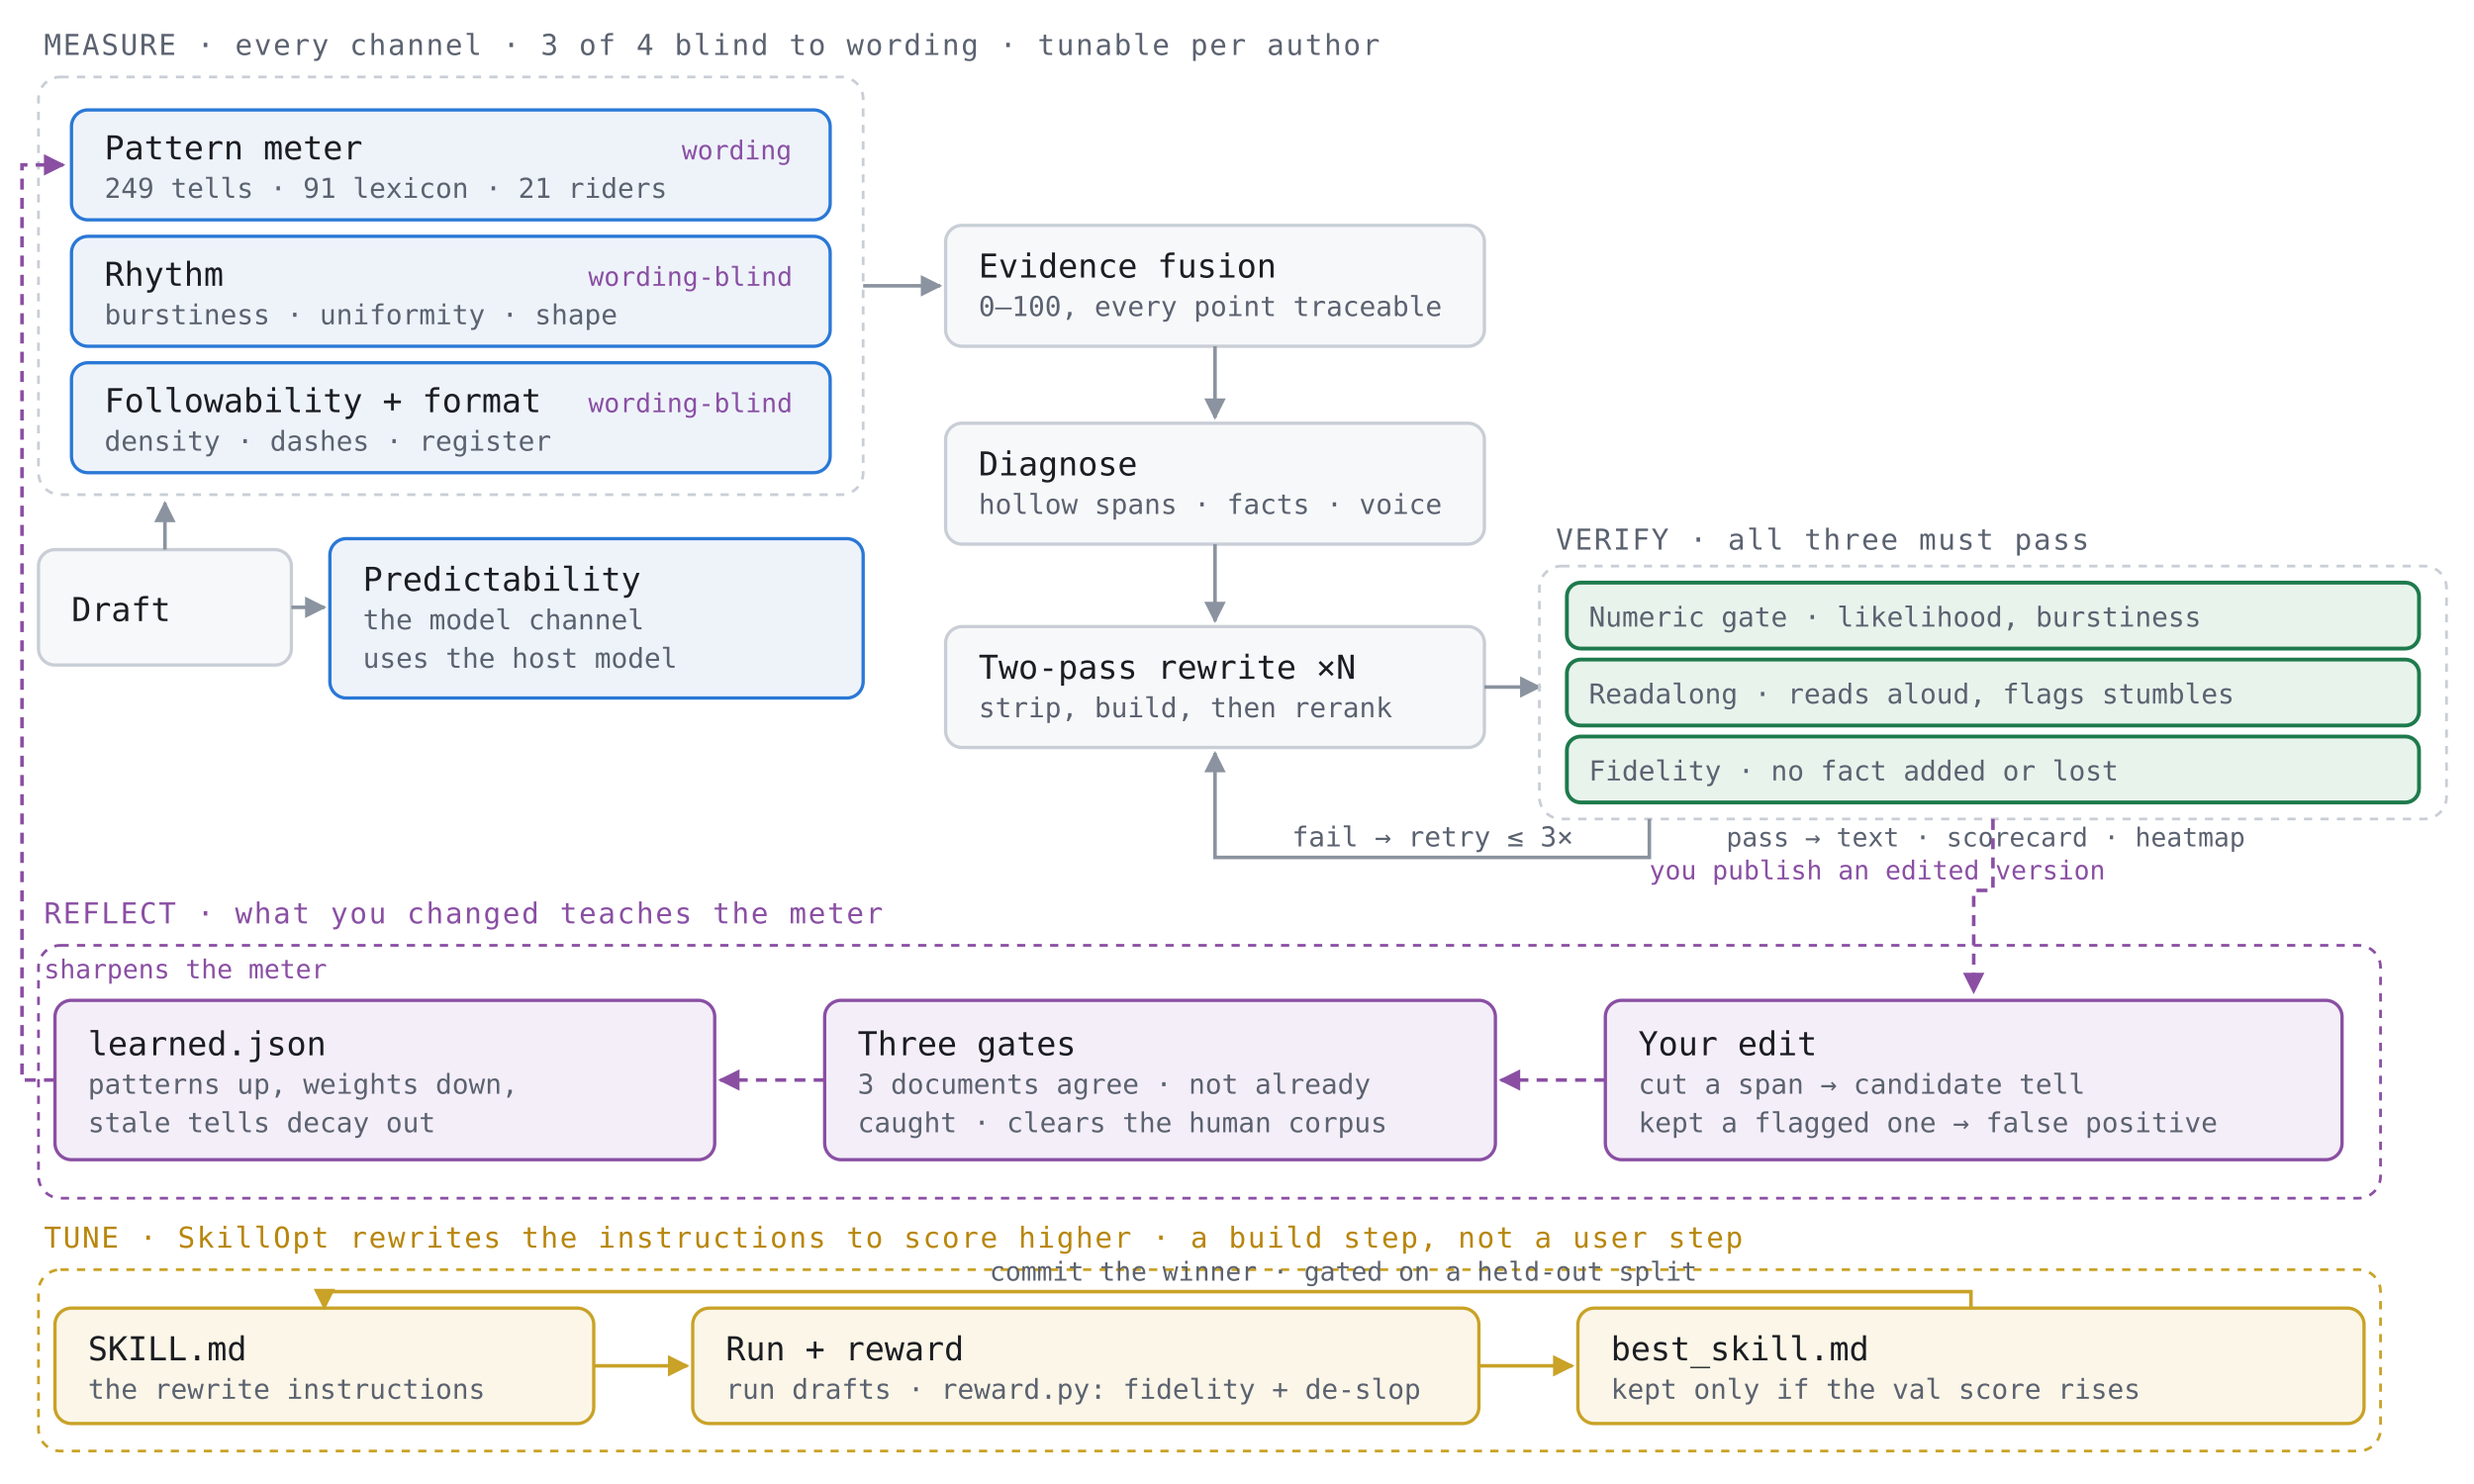
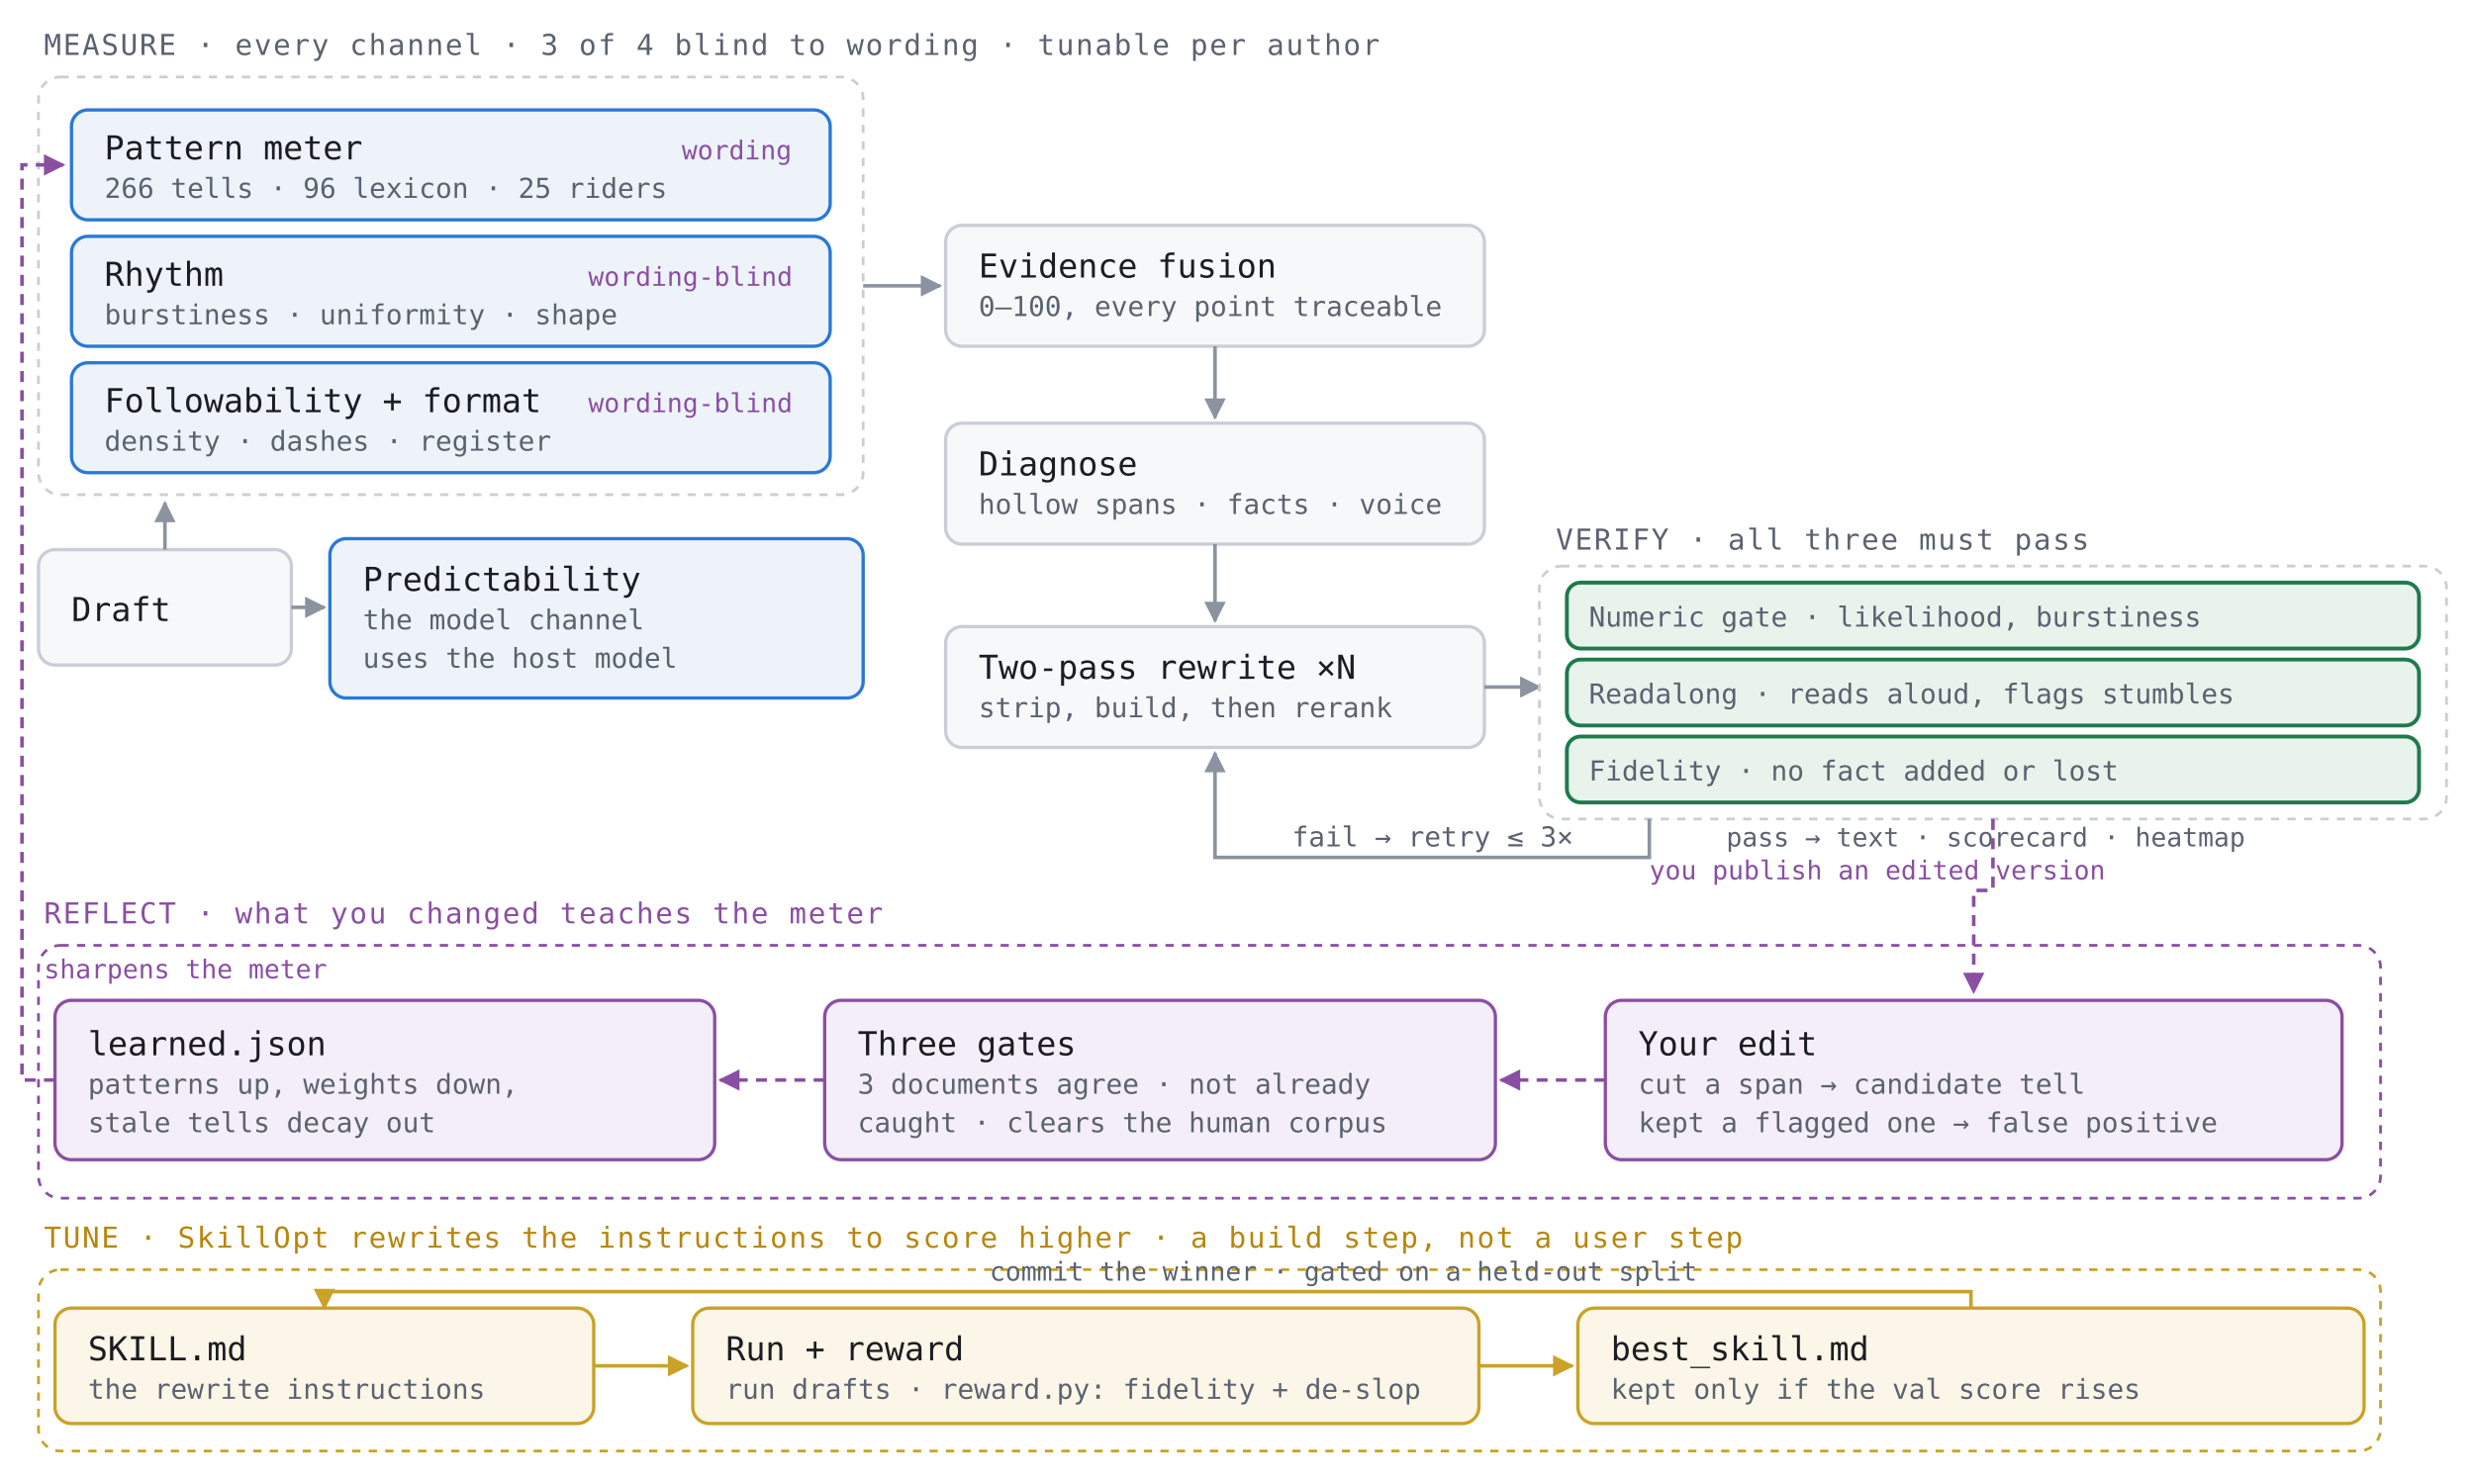
- <svg xmlns="http://www.w3.org/2000/svg" viewBox="0 0 900 540" width="900" height="540" font-family="ui-monospace,SFMono-Regular,Menlo,Consolas,monospace" role="img" aria-label="Zero Slop engine. A draft is measured by three interpretable channels: a pattern meter of 249 weighted tells with a 91-term lexicon and 21 context-gated riders, the only channel that reads specific wording, plus rhythm and followability, both blind to wording and so surviving a rewrite. A fifth, model channel called predictability asks the host model to guess masked words and reports how often it succeeds, shipping no model of its own and reported beside the score rather than fused into it. Evidence fusion produces an AI-likelihood score from 0 to 100 in which every point traces to a quoted span. Diagnose finds hollow spans, inventories facts and marks the author voice. A two-pass rewrite strips the tells then rebuilds toward an expert register, produced as several candidates and reranked to the cleanest one that keeps every fact. A verify gate passes only when all three checks clear: the numeric gate on likelihood and burstiness, a readalong pass that reads the rewrite aloud and flags stumbles, transitions and repetition, and a fidelity check that adds or loses no fact; any failure loops back to the rewrite up to three times, and passing emits the rewritten text with a scorecard and heatmap. Below runs the reflect loop: when you publish an edited version, a span you cut becomes a candidate tell and a flagged span you kept becomes false-positive evidence, and neither changes anything until three gates pass — three independent documents agree, the span is not already caught, and it clears the corpus of certified human writing — after which learned.json raises patterns, lowers weights and lets stale tells decay, sharpening the meter. A separate tune band shows SkillOpt optimizing the SKILL.md instructions against an eval harness of de-slop gain, fidelity and the gate, keeping a candidate only when a held-out validation score improves; this is a maintainer step and runs offline of the user.">
+ <svg xmlns="http://www.w3.org/2000/svg" viewBox="0 0 900 540" width="900" height="540" font-family="ui-monospace,SFMono-Regular,Menlo,Consolas,monospace" role="img" aria-label="Zero Slop engine. A draft is measured by three interpretable channels: a pattern meter of 266 weighted tells with a 96-term lexicon and 25 context-gated riders, the only channel that reads specific wording, plus rhythm and followability, both blind to wording and so surviving a rewrite. A fifth, model channel called predictability asks the host model to guess masked words and reports how often it succeeds, shipping no model of its own and reported beside the score rather than fused into it. Evidence fusion produces an AI-likelihood score from 0 to 100 in which every point traces to a quoted span. Diagnose finds hollow spans, inventories facts and marks the author voice. A two-pass rewrite strips the tells then rebuilds toward an expert register, produced as several candidates and reranked to the cleanest one that keeps every fact. A verify gate passes only when all three checks clear: the numeric gate on likelihood and burstiness, a readalong pass that reads the rewrite aloud and flags stumbles, transitions and repetition, and a fidelity check that adds or loses no fact; any failure loops back to the rewrite up to three times, and passing emits the rewritten text with a scorecard and heatmap. Below runs the reflect loop: when you publish an edited version, a span you cut becomes a candidate tell and a flagged span you kept becomes false-positive evidence, and neither changes anything until three gates pass — three independent documents agree, the span is not already caught, and it clears the corpus of certified human writing — after which learned.json raises patterns, lowers weights and lets stale tells decay, sharpening the meter. A separate tune band shows SkillOpt optimizing the SKILL.md instructions against an eval harness of de-slop gain, fidelity and the gate, keeping a candidate only when a held-out validation score improves; this is a maintainer step and runs offline of the user.">
  <defs>
    <marker id="a" viewBox="0 0 10 10" refX="9" refY="5" markerWidth="6" markerHeight="6" orient="auto-start-reverse">
      <path d="M0 0 L10 5 L0 10 z" fill="#8A939F" />
    </marker>
    <marker id="b" viewBox="0 0 10 10" refX="9" refY="5" markerWidth="6" markerHeight="6" orient="auto-start-reverse">
      <path d="M0 0 L10 5 L0 10 z" fill="#8A4FA3" />
    </marker>
    <marker id="c" viewBox="0 0 10 10" refX="9" refY="5" markerWidth="6" markerHeight="6" orient="auto-start-reverse">
      <path d="M0 0 L10 5 L0 10 z" fill="#C9A227" />
    </marker>
    <style>
      .s  { fill:#F7F8FA; stroke:#C9CED6; stroke-width:1.2 }
      .ch { fill:#EEF3FA; stroke:#2A78D6; stroke-width:1.2 }
      .hi { fill:#E8F3EC; stroke:#1E7A4C; stroke-width:1.4 }
      .lr { fill:#F4EEF8; stroke:#8A4FA3; stroke-width:1.2 }
      .tn { fill:#FBF6E7; stroke:#C9A227; stroke-width:1.2 }
      .t  { font-size:12px; fill:#1B1D22 }
      .m  { font-size:10px; fill:#5B6270 }
      .h  { font-size:10.5px; fill:#5B6270; letter-spacing:.06em }
      .hp { font-size:10.5px; fill:#8A4FA3; letter-spacing:.06em }
      .ht { font-size:10.5px; fill:#B8860B; letter-spacing:.06em }
      .lb { font-size:9.5px; fill:#8A4FA3 }
      .lg { font-size:9.5px; fill:#5B6270 }
      .ln { stroke:#8A939F; stroke-width:1.3; fill:none }
      .lp { stroke:#8A4FA3; stroke-width:1.3; fill:none; stroke-dasharray:4 3 }
      .lt { stroke:#C9A227; stroke-width:1.3; fill:none }
      .grp{ fill:none; stroke:#C9CED6; stroke-width:1; stroke-dasharray:3 3 }
      .grl{ fill:none; stroke:#8A4FA3; stroke-width:1; stroke-dasharray:3 3 }
      .grt{ fill:none; stroke:#C9A227; stroke-width:1; stroke-dasharray:3 3 }
      @media (prefers-color-scheme: dark) {
        .s  { fill:#1E2128; stroke:#3A404B }
        .ch { fill:#16233A; stroke:#4B90E2 }
        .hi { fill:#14291D; stroke:#3FA872 }
        .lr { fill:#241B2E; stroke:#A972C4 }
        .tn { fill:#2A2417; stroke:#C9A227 }
        .t  { fill:#E8EAED }
        .m  { fill:#9AA2AE }
        .h  { fill:#9AA2AE }
        .hp { fill:#A972C4 }
        .ht { fill:#D6B84A }
        .lb { fill:#A972C4 }
        .lg { fill:#9AA2AE }
        .ln { stroke:#6B7280 }
        .grp{ stroke:#3A404B }
      }
    </style>
  </defs>
  <text x="16" y="20" class="h">MEASURE · every channel · 3 of 4 blind to wording · tunable per author</text>
  <rect x="14" y="28" width="300" height="152" rx="8" class="grp" />
  <rect x="26" y="40" width="276" height="40" rx="6" class="ch" />
  <text x="38" y="58" class="t">Pattern meter</text>
-   <text x="38" y="72" class="m">249 tells · 91 lexicon · 21 riders</text>
+   <text x="38" y="72" class="m">266 tells · 96 lexicon · 25 riders</text>
  <text x="248" y="58" class="lb" fill="#8A939F">wording</text>
  <rect x="26" y="86" width="276" height="40" rx="6" class="ch" />
  <text x="38" y="104" class="t">Rhythm</text>
  <text x="38" y="118" class="m">burstiness · uniformity · shape</text>
  <text x="214" y="104" class="lb" fill="#1E7A4C">wording-blind</text>
  <rect x="26" y="132" width="276" height="40" rx="6" class="ch" />
  <text x="38" y="150" class="t">Followability + format</text>
  <text x="38" y="164" class="m">density · dashes · register</text>
  <text x="214" y="150" class="lb" fill="#1E7A4C">wording-blind</text>
  <rect x="14" y="200" width="92" height="42" rx="6" class="s" />
  <text x="26" y="226" class="t">Draft</text>
  <path d="M60 200 L60 183" class="ln" marker-end="url(#a)" />
  <rect x="120" y="196" width="194" height="58" rx="6" class="ch" />
  <text x="132" y="215" class="t">Predictability</text>
  <text x="132" y="229" class="m">the model channel</text>
  <text x="132" y="243" class="m">uses the host model</text>
  <path d="M106 221 L118 221" class="ln" marker-end="url(#a)" />
  <path d="M314 104 L342 104" class="ln" marker-end="url(#a)" />
  <rect x="344" y="82" width="196" height="44" rx="6" class="s" />
  <text x="356" y="101" class="t">Evidence fusion</text>
  <text x="356" y="115" class="m">0–100, every point traceable</text>
  <path d="M442 126 L442 152" class="ln" marker-end="url(#a)" />
  <rect x="344" y="154" width="196" height="44" rx="6" class="s" />
  <text x="356" y="173" class="t">Diagnose</text>
  <text x="356" y="187" class="m">hollow spans · facts · voice</text>
  <path d="M442 198 L442 226" class="ln" marker-end="url(#a)" />
  <rect x="344" y="228" width="196" height="44" rx="6" class="s" />
  <text x="356" y="247" class="t">Two-pass rewrite ×N</text>
  <text x="356" y="261" class="m">strip, build, then rerank</text>
  <path d="M540 250 L560 250" class="ln" marker-end="url(#a)" />
  <text x="566" y="200" class="h">VERIFY · all three must pass</text>
  <rect x="560" y="206" width="330" height="92" rx="8" class="grp" />
  <rect x="570" y="212" width="310" height="24" rx="5" class="hi" />
  <text x="578" y="228" class="m">Numeric gate · likelihood, burstiness</text>
  <rect x="570" y="240" width="310" height="24" rx="5" class="hi" />
  <text x="578" y="256" class="m">Readalong · reads aloud, flags stumbles</text>
  <rect x="570" y="268" width="310" height="24" rx="5" class="hi" />
  <text x="578" y="284" class="m">Fidelity · no fact added or lost</text>
  <path d="M600 298 L600 312 L442 312 L442 274" class="ln" marker-end="url(#a)" />
  <text x="470" y="308" class="m">fail → retry ≤ 3×</text>
  <text x="628" y="308" class="lg">pass → text · scorecard · heatmap</text>
  <text x="16" y="336" class="hp">REFLECT · what you changed teaches the meter</text>
  <rect x="14" y="344" width="852" height="92" rx="8" class="grl" />
  <path d="M725 298 L725 324 L718 324 L718 361" class="lp" marker-end="url(#b)" />
  <text x="600" y="320" class="lb">you publish an edited version</text>
  <rect x="584" y="364" width="268" height="58" rx="6" class="lr" />
  <text x="596" y="384" class="t">Your edit</text>
  <text x="596" y="398" class="m">cut a span → candidate tell</text>
  <text x="596" y="412" class="m">kept a flagged one → false positive</text>
  <path d="M584 393 L546 393" class="lp" marker-end="url(#b)" />
  <rect x="300" y="364" width="244" height="58" rx="6" class="lr" />
  <text x="312" y="384" class="t">Three gates</text>
  <text x="312" y="398" class="m">3 documents agree · not already</text>
  <text x="312" y="412" class="m">caught · clears the human corpus</text>
  <path d="M300 393 L262 393" class="lp" marker-end="url(#b)" />
  <rect x="20" y="364" width="240" height="58" rx="6" class="lr" />
  <text x="32" y="384" class="t">learned.json</text>
  <text x="32" y="398" class="m">patterns up, weights down,</text>
  <text x="32" y="412" class="m">stale tells decay out</text>
  <path d="M20 393 L8 393 L8 60 L23 60" class="lp" marker-end="url(#b)" />
  <text x="16" y="356" class="lb">sharpens the meter</text>
  <text x="16" y="454" class="ht">TUNE · SkillOpt rewrites the instructions to score higher · a build step, not a user step</text>
  <rect x="14" y="462" width="852" height="66" rx="8" class="grt" />
  <rect x="20" y="476" width="196" height="42" rx="6" class="tn" />
  <text x="32" y="495" class="t">SKILL.md</text>
  <text x="32" y="509" class="m">the rewrite instructions</text>
  <path d="M216 497 L250 497" class="lt" marker-end="url(#c)" />
  <rect x="252" y="476" width="286" height="42" rx="6" class="tn" />
  <text x="264" y="495" class="t">Run + reward</text>
  <text x="264" y="509" class="m">run drafts · reward.py: fidelity + de-slop</text>
  <path d="M538 497 L572 497" class="lt" marker-end="url(#c)" />
  <rect x="574" y="476" width="286" height="42" rx="6" class="tn" />
  <text x="586" y="495" class="t">best_skill.md</text>
  <text x="586" y="509" class="m">kept only if the val score rises</text>
  <path d="M717 476 L717 470 L118 470 L118 476" class="lt" marker-end="url(#c)" />
  <text x="360" y="466" class="lg">commit the winner · gated on a held-out split</text>
</svg>
